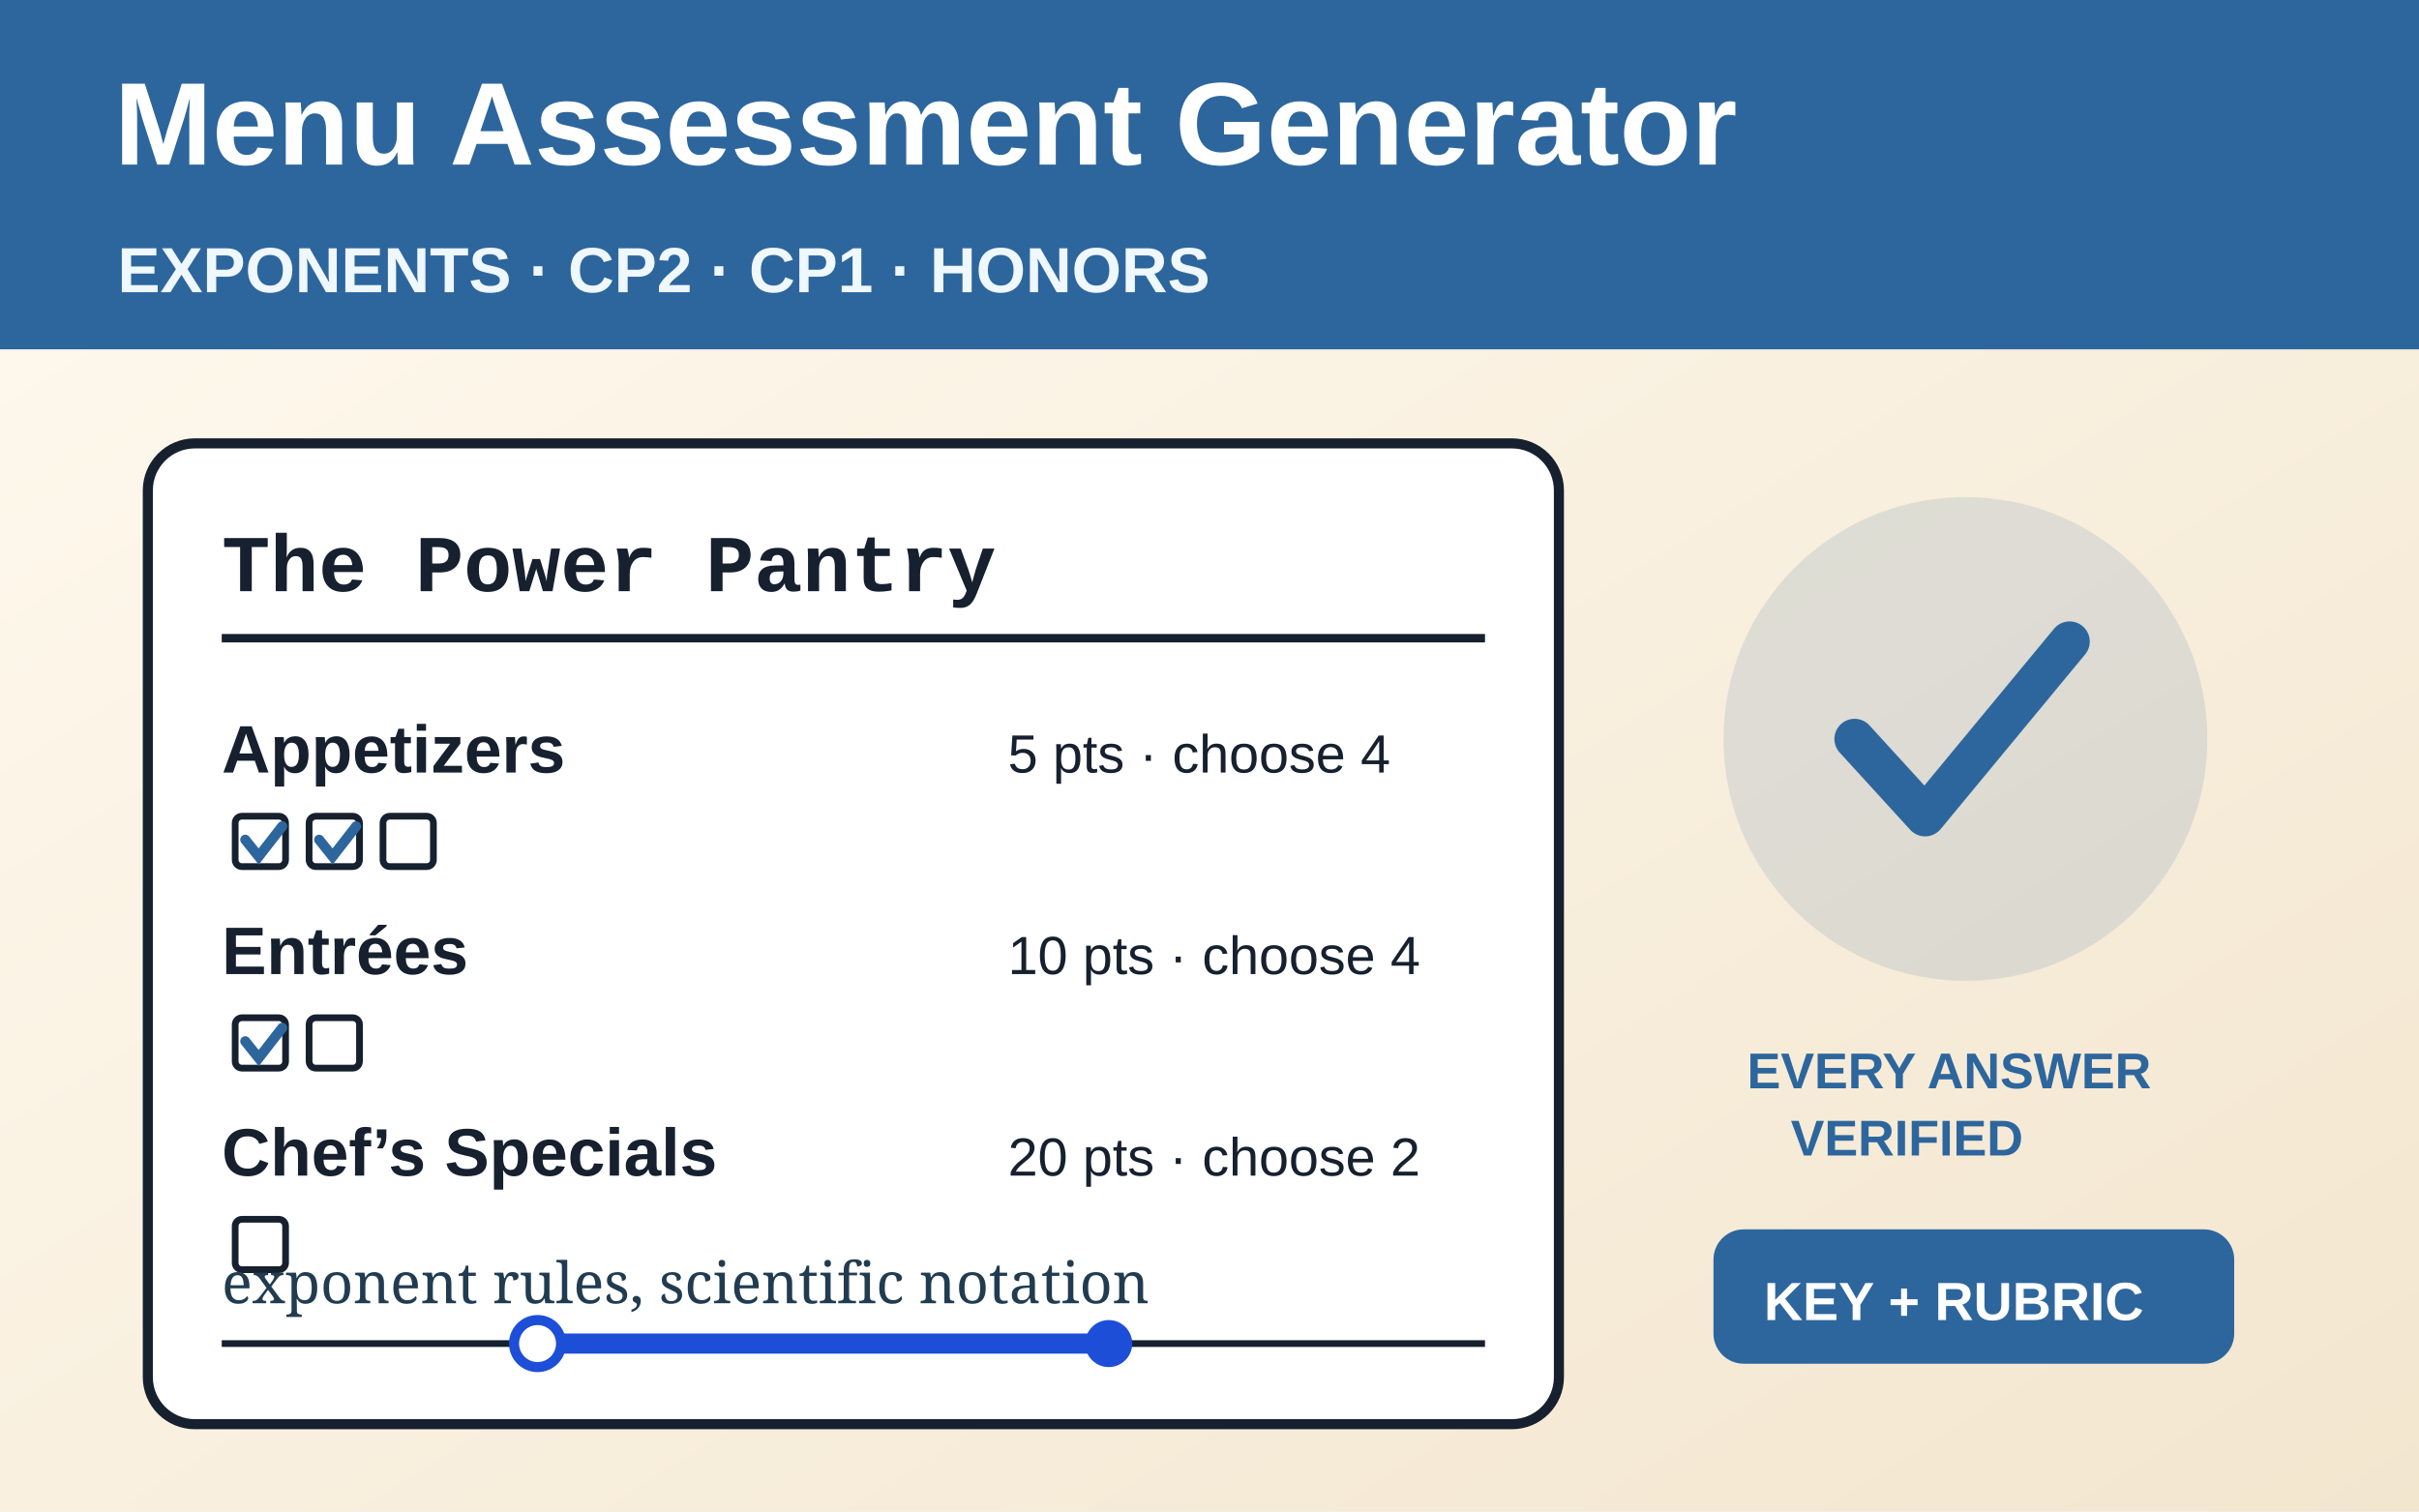
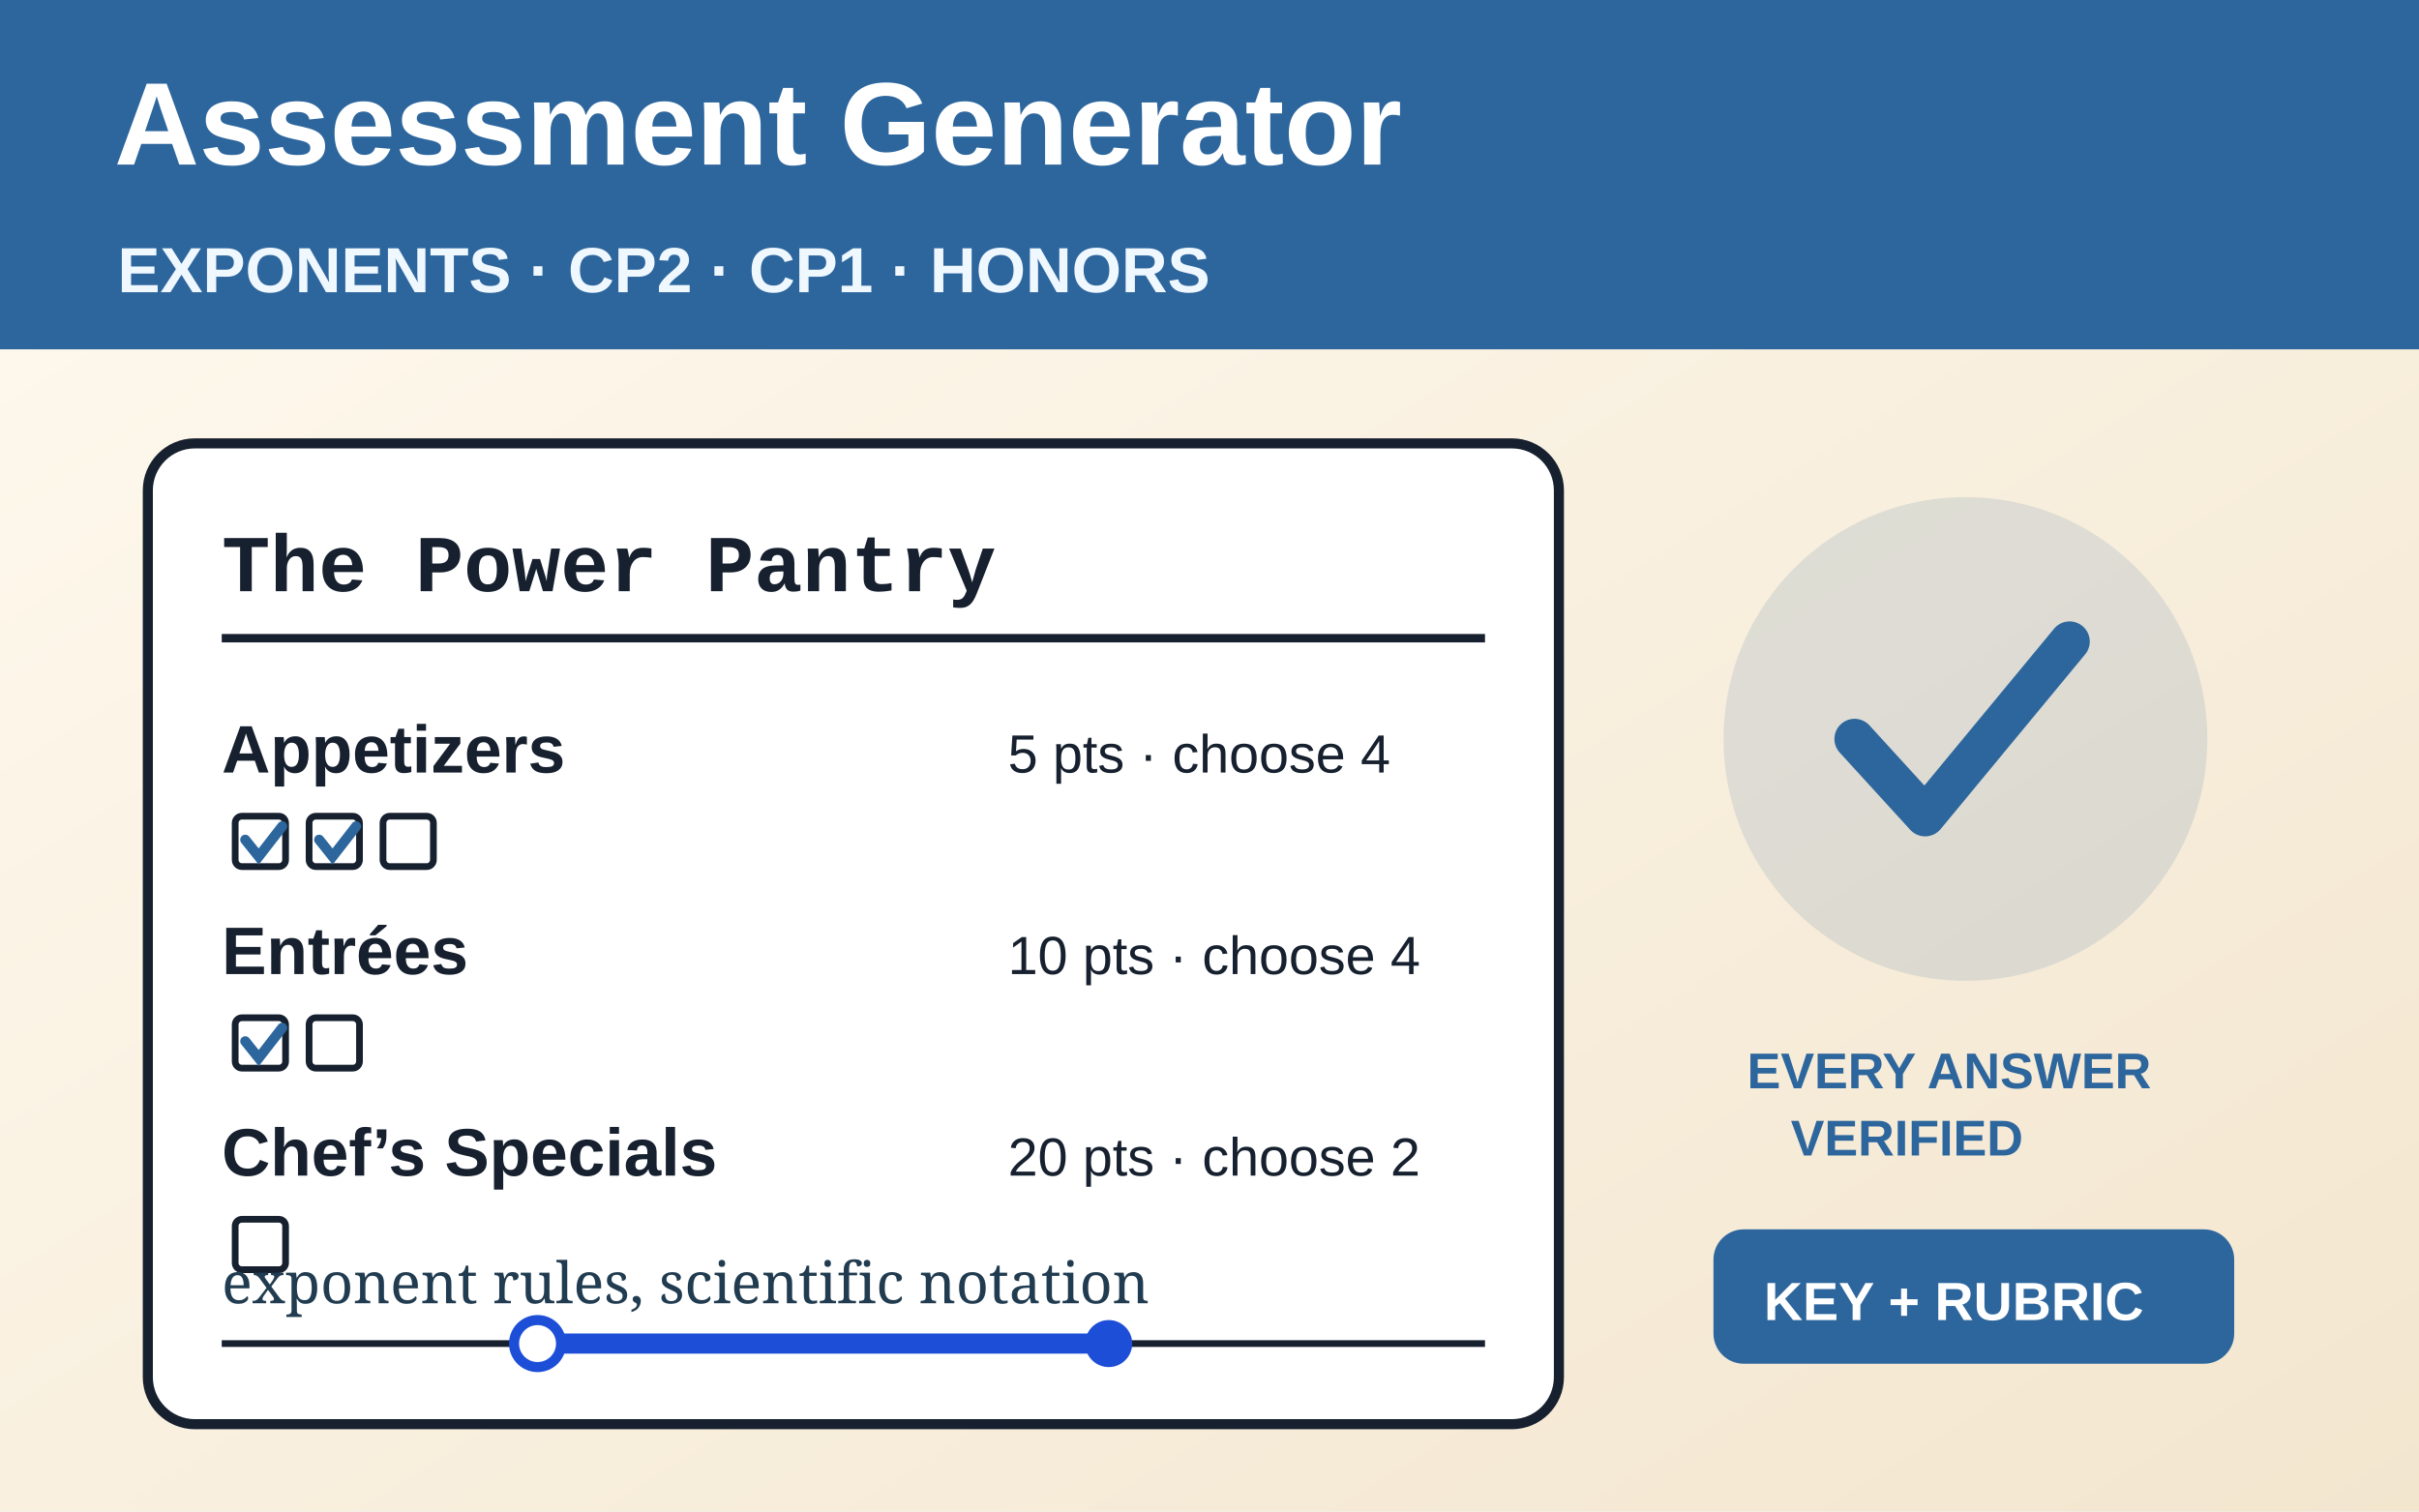
<svg xmlns="http://www.w3.org/2000/svg" width="720" height="450" viewBox="0 0 720 450">
  <defs>
    <linearGradient id="g" x1="0" x2="1" y1="0" y2="1">
      <stop stop-color="#fffaf0" />
      <stop offset="1" stop-color="#f3e6cf" />
    </linearGradient>
  </defs>
  <rect width="720" height="450" fill="url(#g)" />
  <rect width="720" height="104" fill="#2d669d" />
-   <text x="34" y="49" font-family="Arial,sans-serif" font-size="35" font-weight="700" fill="#fff">Menu Assessment Generator</text>
+   <text x="34" y="49" font-family="Arial,sans-serif" font-size="35" font-weight="700" fill="#fff">Assessment Generator</text>
  <text x="35" y="87" font-family="Arial,sans-serif" font-size="19" font-weight="700" fill="#eff7ff">EXPONENTS · CP2 · CP1 · HONORS</text>
  <rect x="44" y="132" width="420" height="292" rx="14" fill="#fff" stroke="#16202e" stroke-width="3" />
  <text x="66" y="176" font-family="Courier New,monospace" font-size="24" font-weight="700" fill="#16202e">The Power Pantry</text>
  <path d="M66 190H442" stroke="#16202e" stroke-width="2.5" />
  <g font-family="Arial,sans-serif" fill="#16202e">
    <text x="66" y="230" font-size="20" font-weight="700">Appetizers</text>
    <text x="300" y="230" font-size="16">5 pts · choose 4</text>
    <text x="66" y="290" font-size="20" font-weight="700">Entrées</text>
    <text x="300" y="290" font-size="16">10 pts · choose 4</text>
    <text x="66" y="350" font-size="20" font-weight="700">Chef’s Specials</text>
    <text x="300" y="350" font-size="16">20 pts · choose 2</text>
  </g>
  <g fill="none" stroke="#16202e" stroke-width="2">
    <rect x="70" y="243" width="15" height="15" rx="2" />
    <rect x="92" y="243" width="15" height="15" rx="2" />
    <rect x="114" y="243" width="15" height="15" rx="2" />
    <rect x="70" y="303" width="15" height="15" rx="2" />
    <rect x="92" y="303" width="15" height="15" rx="2" />
    <rect x="70" y="363" width="15" height="15" rx="2" />
  </g>
  <path d="M73 250l4 5 7-9M95 250l4 5 7-9M73 310l4 5 7-9" stroke="#2d669d" stroke-width="3" fill="none" stroke-linecap="round" />
  <path d="M66 400H442" stroke="#16202e" stroke-width="2" />
  <path d="M160 400H330" stroke="#1d4ed8" stroke-width="6" />
  <circle cx="160" cy="400" r="7" fill="#fff" stroke="#1d4ed8" stroke-width="3" />
  <circle cx="330" cy="400" r="7" fill="#1d4ed8" />
  <text x="66" y="388" font-family="Georgia,serif" font-size="17" fill="#213c50">exponent rules, scientific notation</text>
  <circle cx="585" cy="220" r="72" fill="#2d669d" opacity=".13" />
  <path d="M552 220l21 23 43-52" stroke="#2d669d" stroke-width="12" stroke-linecap="round" stroke-linejoin="round" fill="none" />
  <text x="520" y="324" font-family="Arial,sans-serif" font-size="15" font-weight="700" fill="#2d669d">EVERY ANSWER</text>
  <text x="533" y="344" font-family="Arial,sans-serif" font-size="15" font-weight="700" fill="#2d669d">VERIFIED</text>
  <rect x="510" y="366" width="155" height="40" rx="9" fill="#2d669d" />
  <text x="525" y="393" font-family="Arial,sans-serif" font-size="16" font-weight="700" fill="white">KEY + RUBRIC</text>
</svg>
